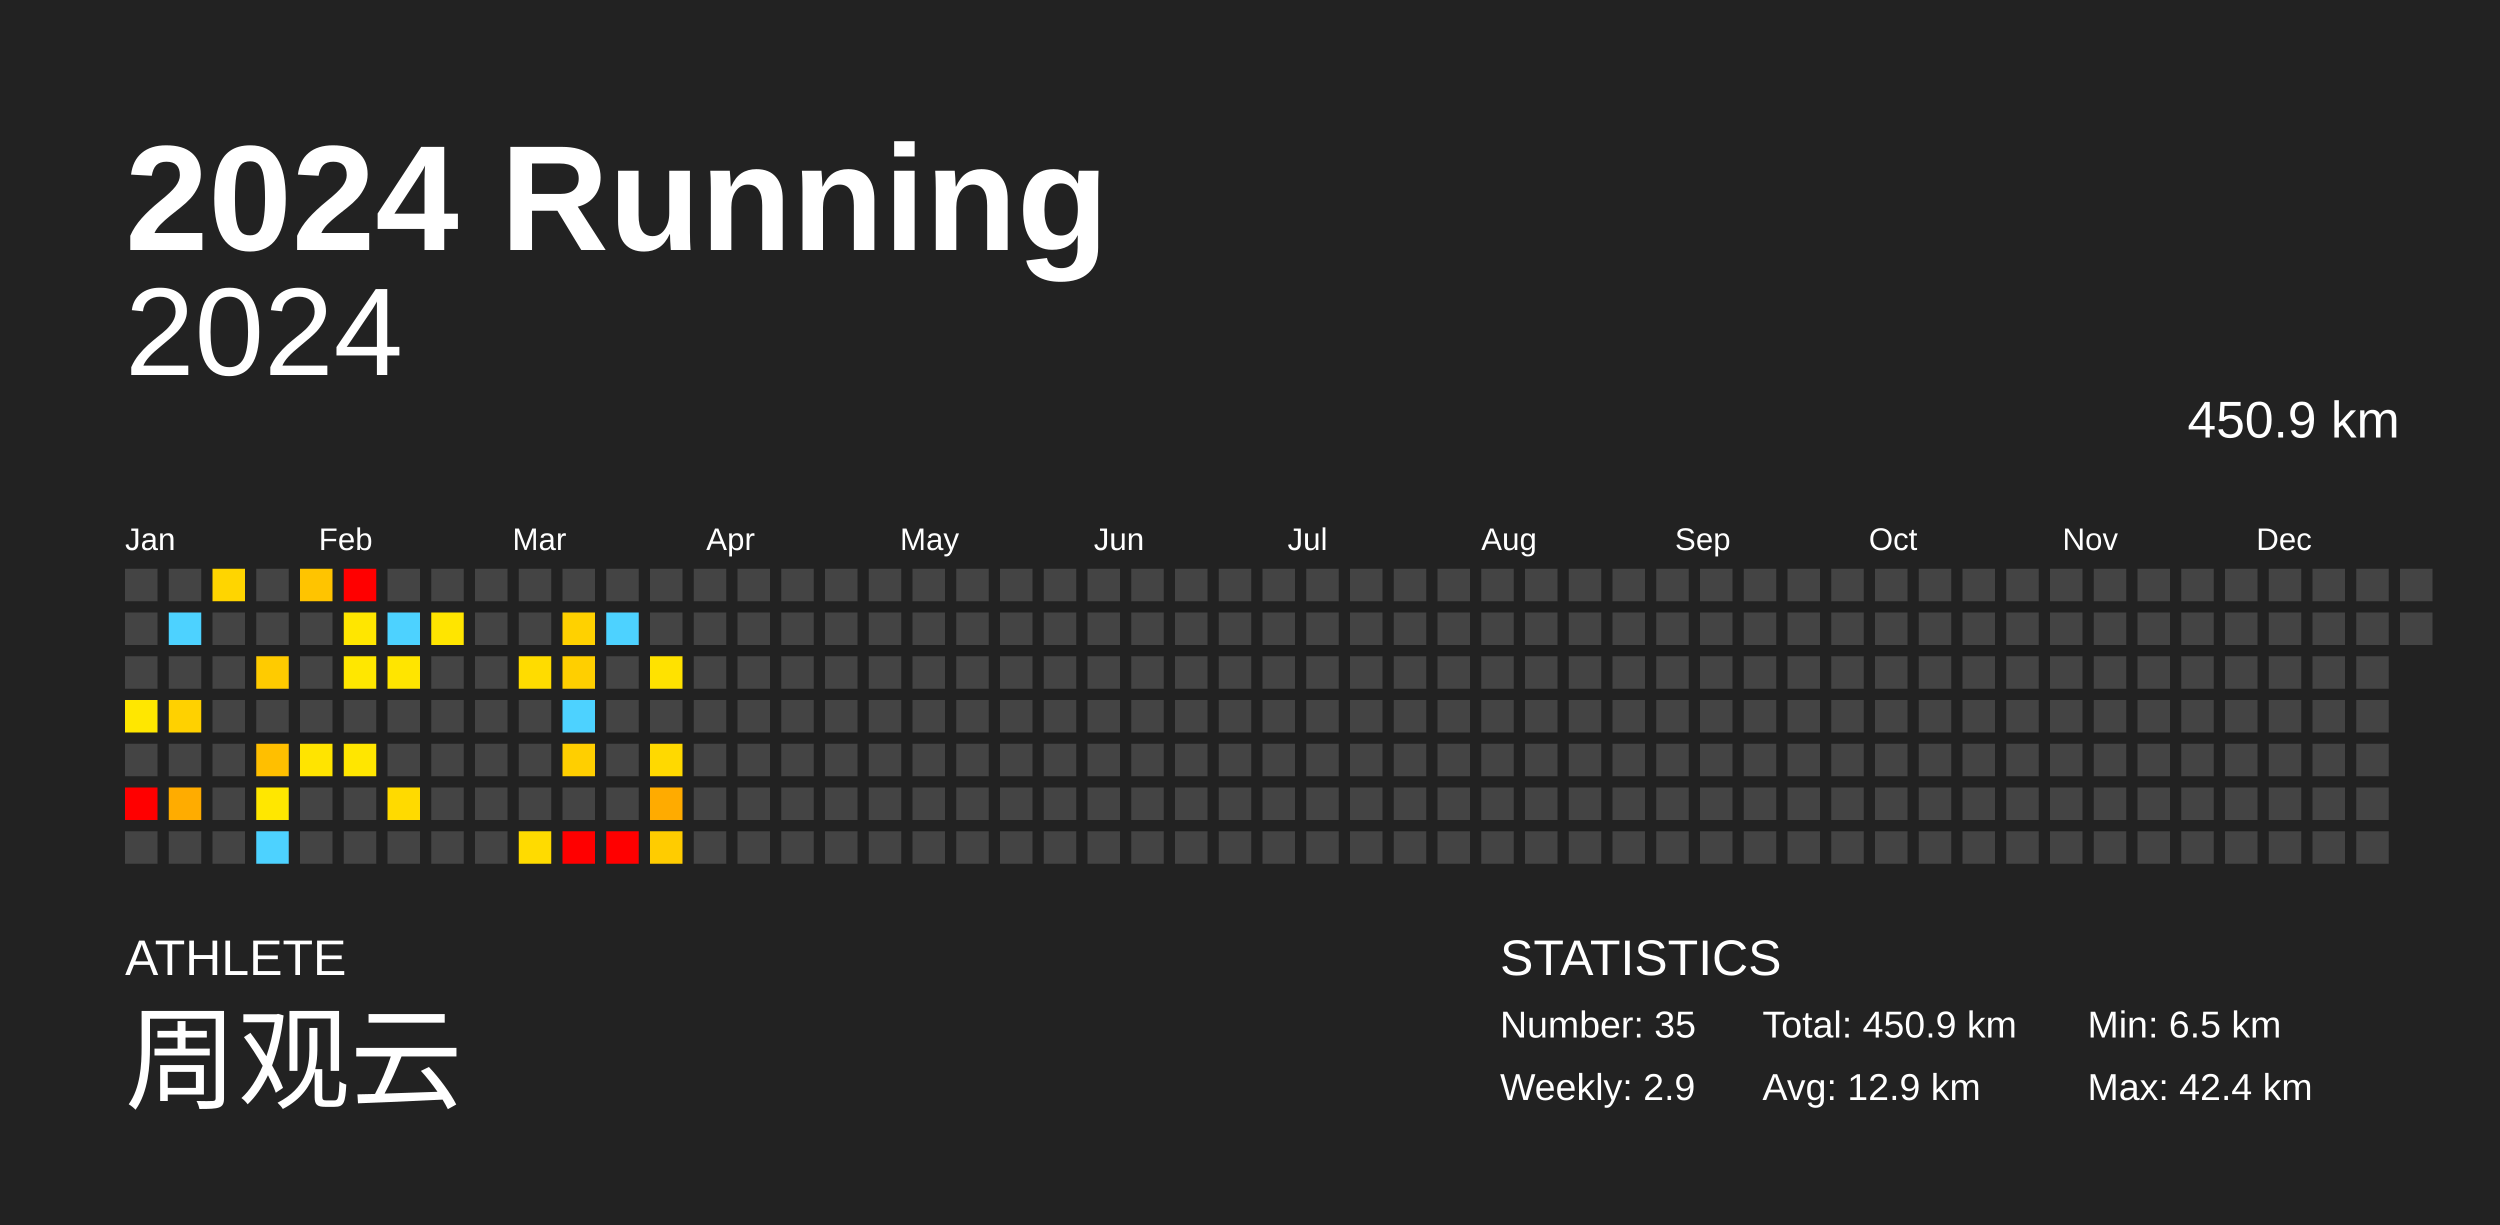
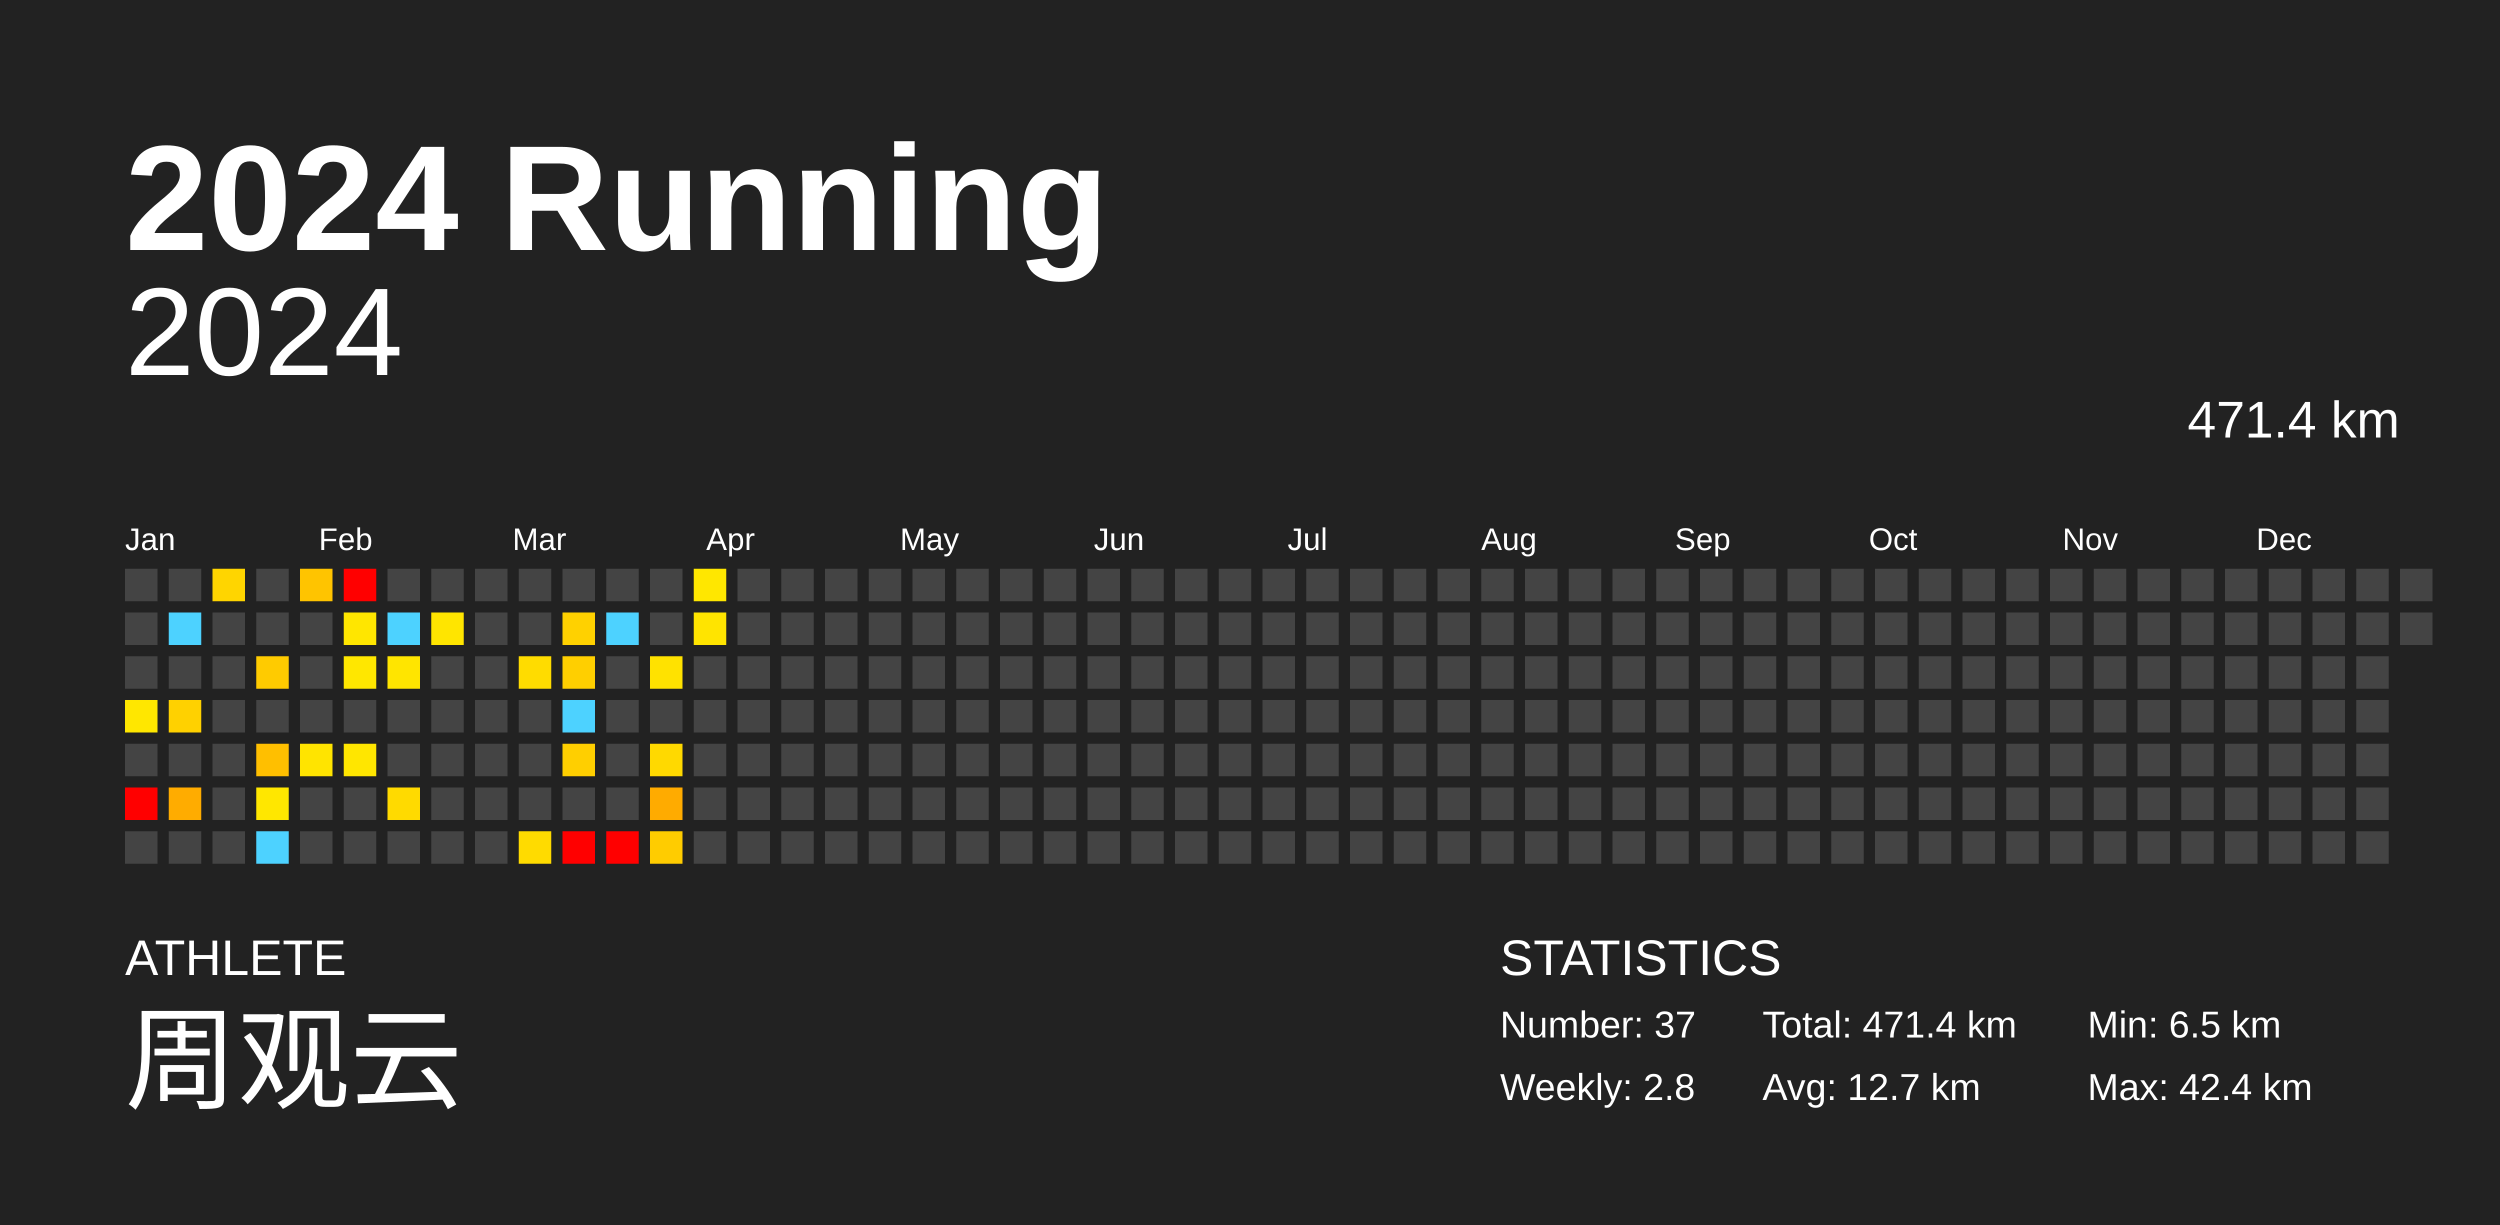
<svg xmlns="http://www.w3.org/2000/svg" baseProfile="full" height="98mm" version="1.1" viewBox="0,0,200,98" width="200mm">
  <defs />
  <rect fill="#222222" height="98" width="200" x="0" y="0" />
  <text fill="#FFFFFF" style="font-size:12px; font-family:Arial; font-weight:bold;" x="10" y="20">2024 Running</text>
  <text fill="#FFFFFF" style="font-size:4px; font-family:Arial" x="10" y="78">ATHLETE</text>
  <text fill="#FFFFFF" style="font-size:9px; font-family:Arial" x="10" y="88">周观云</text>
  <text fill="#FFFFFF" style="font-size:4px; font-family:Arial" x="120" y="78">STATISTICS</text>
-   <text fill="#FFFFFF" style="font-size:3px; font-family:Arial" x="120" y="83">Number: 35</text>
-   <text fill="#FFFFFF" style="font-size:3px; font-family:Arial" x="120" y="88">Weekly: 2.9</text>
-   <text fill="#FFFFFF" style="font-size:3px; font-family:Arial" x="141" y="83">Total: 450.9 km</text>
-   <text fill="#FFFFFF" style="font-size:3px; font-family:Arial" x="141" y="88">Avg: 12.9 km</text>
+   <text fill="#FFFFFF" style="font-size:3px; font-family:Arial" x="120" y="83">Number: 37</text>
+   <text fill="#FFFFFF" style="font-size:3px; font-family:Arial" x="120" y="88">Weekly: 2.8</text>
+   <text fill="#FFFFFF" style="font-size:3px; font-family:Arial" x="141" y="83">Total: 471.4 km</text>
+   <text fill="#FFFFFF" style="font-size:3px; font-family:Arial" x="141" y="88">Avg: 12.7 km</text>
  <text fill="#FFFFFF" style="font-size:3px; font-family:Arial" x="167" y="83">Min: 6.5 km</text>
  <text fill="#FFFFFF" style="font-size:3px; font-family:Arial" x="167" y="88">Max: 42.4 km</text>
  <text alignment-baseline="hanging" fill="#FFFFFF" style="font-size:10.0px; font-family:Arial;" x="10" y="30">2024</text>
-   <text alignment-baseline="hanging" fill="#FFFFFF" style="font-size:4.125px; font-family:Arial;" x="175" y="35">450.9 km</text>
+   <text alignment-baseline="hanging" fill="#FFFFFF" style="font-size:4.125px; font-family:Arial;" x="175" y="35">471.4 km</text>
  <text fill="#FFFFFF" style="font-size:2.5px; font-family:Arial" x="10.0" y="44">Jan</text>
  <text fill="#FFFFFF" style="font-size:2.5px; font-family:Arial" x="25.5" y="44">Feb</text>
  <text fill="#FFFFFF" style="font-size:2.5px; font-family:Arial" x="41.0" y="44">Mar</text>
  <text fill="#FFFFFF" style="font-size:2.5px; font-family:Arial" x="56.5" y="44">Apr</text>
  <text fill="#FFFFFF" style="font-size:2.5px; font-family:Arial" x="72.0" y="44">May</text>
  <text fill="#FFFFFF" style="font-size:2.5px; font-family:Arial" x="87.5" y="44">Jun</text>
  <text fill="#FFFFFF" style="font-size:2.5px; font-family:Arial" x="103.0" y="44">Jul</text>
  <text fill="#FFFFFF" style="font-size:2.5px; font-family:Arial" x="118.5" y="44">Aug</text>
  <text fill="#FFFFFF" style="font-size:2.5px; font-family:Arial" x="134.0" y="44">Sep</text>
  <text fill="#FFFFFF" style="font-size:2.5px; font-family:Arial" x="149.5" y="44">Oct</text>
  <text fill="#FFFFFF" style="font-size:2.5px; font-family:Arial" x="165.0" y="44">Nov</text>
  <text fill="#FFFFFF" style="font-size:2.5px; font-family:Arial" x="180.5" y="44">Dec</text>
  <rect fill="#444444" height="2.6" width="2.6" x="10.0" y="45.5" />
  <rect fill="#444444" height="2.6" width="2.6" x="10.0" y="49.0" />
  <rect fill="#444444" height="2.6" width="2.6" x="10.0" y="52.5" />
  <rect fill="#ffe700" height="2.6" width="2.6" x="10.0" y="56.0" />
  <rect fill="#444444" height="2.6" width="2.6" x="10.0" y="59.5" />
  <rect fill="red" height="2.6" width="2.6" x="10.0" y="63.0" />
  <rect fill="#444444" height="2.6" width="2.6" x="10.0" y="66.5" />
  <rect fill="#444444" height="2.6" width="2.6" x="13.5" y="45.5" />
  <rect fill="#4dd2ff" height="2.6" width="2.6" x="13.5" y="49.0" />
  <rect fill="#444444" height="2.6" width="2.6" x="13.5" y="52.5" />
  <rect fill="#ffd100" height="2.6" width="2.6" x="13.5" y="56.0" />
  <rect fill="#444444" height="2.6" width="2.6" x="13.5" y="59.5" />
  <rect fill="#ffac00" height="2.6" width="2.6" x="13.5" y="63.0" />
  <rect fill="#444444" height="2.6" width="2.6" x="13.5" y="66.5" />
  <rect fill="#ffd500" height="2.6" width="2.6" x="17.0" y="45.5" />
  <rect fill="#444444" height="2.6" width="2.6" x="17.0" y="49.0" />
  <rect fill="#444444" height="2.6" width="2.6" x="17.0" y="52.5" />
  <rect fill="#444444" height="2.6" width="2.6" x="17.0" y="56.0" />
  <rect fill="#444444" height="2.6" width="2.6" x="17.0" y="59.5" />
  <rect fill="#444444" height="2.6" width="2.6" x="17.0" y="63.0" />
  <rect fill="#444444" height="2.6" width="2.6" x="17.0" y="66.5" />
  <rect fill="#444444" height="2.6" width="2.6" x="20.5" y="45.5" />
  <rect fill="#444444" height="2.6" width="2.6" x="20.5" y="49.0" />
  <rect fill="#ffcb00" height="2.6" width="2.6" x="20.5" y="52.5" />
  <rect fill="#444444" height="2.6" width="2.6" x="20.5" y="56.0" />
  <rect fill="#ffbf00" height="2.6" width="2.6" x="20.5" y="59.5" />
  <rect fill="#ffe700" height="2.6" width="2.6" x="20.5" y="63.0" />
  <rect fill="#4dd2ff" height="2.6" width="2.6" x="20.5" y="66.5" />
  <rect fill="#ffc400" height="2.6" width="2.6" x="24.0" y="45.5" />
  <rect fill="#444444" height="2.6" width="2.6" x="24.0" y="49.0" />
  <rect fill="#444444" height="2.6" width="2.6" x="24.0" y="52.5" />
  <rect fill="#444444" height="2.6" width="2.6" x="24.0" y="56.0" />
  <rect fill="#ffe400" height="2.6" width="2.6" x="24.0" y="59.5" />
  <rect fill="#444444" height="2.6" width="2.6" x="24.0" y="63.0" />
  <rect fill="#444444" height="2.6" width="2.6" x="24.0" y="66.5" />
  <rect fill="red" height="2.6" width="2.6" x="27.5" y="45.5" />
  <rect fill="#ffe600" height="2.6" width="2.6" x="27.5" y="49.0" />
  <rect fill="#ffe700" height="2.6" width="2.6" x="27.5" y="52.5" />
  <rect fill="#444444" height="2.6" width="2.6" x="27.5" y="56.0" />
  <rect fill="#ffe600" height="2.6" width="2.6" x="27.5" y="59.5" />
  <rect fill="#444444" height="2.6" width="2.6" x="27.5" y="63.0" />
  <rect fill="#444444" height="2.6" width="2.6" x="27.5" y="66.5" />
  <rect fill="#444444" height="2.6" width="2.6" x="31.0" y="45.5" />
  <rect fill="#4dd2ff" height="2.6" width="2.6" x="31.0" y="49.0" />
  <rect fill="#ffe500" height="2.6" width="2.6" x="31.0" y="52.5" />
  <rect fill="#444444" height="2.6" width="2.6" x="31.0" y="56.0" />
  <rect fill="#444444" height="2.6" width="2.6" x="31.0" y="59.5" />
  <rect fill="#ffda00" height="2.6" width="2.6" x="31.0" y="63.0" />
  <rect fill="#444444" height="2.6" width="2.6" x="31.0" y="66.5" />
  <rect fill="#444444" height="2.6" width="2.6" x="34.5" y="45.5" />
  <rect fill="#ffe500" height="2.6" width="2.6" x="34.5" y="49.0" />
  <rect fill="#444444" height="2.6" width="2.6" x="34.5" y="52.5" />
  <rect fill="#444444" height="2.6" width="2.6" x="34.5" y="56.0" />
  <rect fill="#444444" height="2.6" width="2.6" x="34.5" y="59.5" />
  <rect fill="#444444" height="2.6" width="2.6" x="34.5" y="63.0" />
  <rect fill="#444444" height="2.6" width="2.6" x="34.5" y="66.5" />
  <rect fill="#444444" height="2.6" width="2.6" x="38.0" y="45.5" />
  <rect fill="#444444" height="2.6" width="2.6" x="38.0" y="49.0" />
  <rect fill="#444444" height="2.6" width="2.6" x="38.0" y="52.5" />
  <rect fill="#444444" height="2.6" width="2.6" x="38.0" y="56.0" />
  <rect fill="#444444" height="2.6" width="2.6" x="38.0" y="59.5" />
  <rect fill="#444444" height="2.6" width="2.6" x="38.0" y="63.0" />
  <rect fill="#444444" height="2.6" width="2.6" x="38.0" y="66.5" />
  <rect fill="#444444" height="2.6" width="2.6" x="41.5" y="45.5" />
  <rect fill="#444444" height="2.6" width="2.6" x="41.5" y="49.0" />
  <rect fill="#ffdc00" height="2.6" width="2.6" x="41.5" y="52.5" />
  <rect fill="#444444" height="2.6" width="2.6" x="41.5" y="56.0" />
  <rect fill="#444444" height="2.6" width="2.6" x="41.5" y="59.5" />
  <rect fill="#444444" height="2.6" width="2.6" x="41.5" y="63.0" />
  <rect fill="#ffdb00" height="2.6" width="2.6" x="41.5" y="66.5" />
  <rect fill="#444444" height="2.6" width="2.6" x="45.0" y="45.5" />
  <rect fill="#ffd100" height="2.6" width="2.6" x="45.0" y="49.0" />
  <rect fill="#ffcf00" height="2.6" width="2.6" x="45.0" y="52.5" />
  <rect fill="#4dd2ff" height="2.6" width="2.6" x="45.0" y="56.0" />
  <rect fill="#ffcf00" height="2.6" width="2.6" x="45.0" y="59.5" />
  <rect fill="#444444" height="2.6" width="2.6" x="45.0" y="63.0" />
  <rect fill="red" height="2.6" width="2.6" x="45.0" y="66.5" />
  <rect fill="#444444" height="2.6" width="2.6" x="48.5" y="45.5" />
  <rect fill="#4dd2ff" height="2.6" width="2.6" x="48.5" y="49.0" />
  <rect fill="#444444" height="2.6" width="2.6" x="48.5" y="52.5" />
  <rect fill="#444444" height="2.6" width="2.6" x="48.5" y="56.0" />
  <rect fill="#444444" height="2.6" width="2.6" x="48.5" y="59.5" />
  <rect fill="#444444" height="2.6" width="2.6" x="48.5" y="63.0" />
  <rect fill="red" height="2.6" width="2.6" x="48.5" y="66.5" />
  <rect fill="#444444" height="2.6" width="2.6" x="52.0" y="45.5" />
  <rect fill="#444444" height="2.6" width="2.6" x="52.0" y="49.0" />
  <rect fill="#ffe200" height="2.6" width="2.6" x="52.0" y="52.5" />
  <rect fill="#444444" height="2.6" width="2.6" x="52.0" y="56.0" />
  <rect fill="#ffd900" height="2.6" width="2.6" x="52.0" y="59.5" />
  <rect fill="#ffab00" height="2.6" width="2.6" x="52.0" y="63.0" />
  <rect fill="#ffcc00" height="2.6" width="2.6" x="52.0" y="66.5" />
-   <rect fill="#444444" height="2.6" width="2.6" x="55.5" y="45.5" />
-   <rect fill="#444444" height="2.6" width="2.6" x="55.5" y="49.0" />
+   <rect fill="#ffe700" height="2.6" width="2.6" x="55.5" y="45.5" />
+   <rect fill="#ffe400" height="2.6" width="2.6" x="55.5" y="49.0" />
  <rect fill="#444444" height="2.6" width="2.6" x="55.5" y="52.5" />
  <rect fill="#444444" height="2.6" width="2.6" x="55.5" y="56.0" />
  <rect fill="#444444" height="2.6" width="2.6" x="55.5" y="59.5" />
  <rect fill="#444444" height="2.6" width="2.6" x="55.5" y="63.0" />
  <rect fill="#444444" height="2.6" width="2.6" x="55.5" y="66.5" />
  <rect fill="#444444" height="2.6" width="2.6" x="59.0" y="45.5" />
  <rect fill="#444444" height="2.6" width="2.6" x="59.0" y="49.0" />
  <rect fill="#444444" height="2.6" width="2.6" x="59.0" y="52.5" />
  <rect fill="#444444" height="2.6" width="2.6" x="59.0" y="56.0" />
  <rect fill="#444444" height="2.6" width="2.6" x="59.0" y="59.5" />
  <rect fill="#444444" height="2.6" width="2.6" x="59.0" y="63.0" />
  <rect fill="#444444" height="2.6" width="2.6" x="59.0" y="66.5" />
  <rect fill="#444444" height="2.6" width="2.6" x="62.5" y="45.5" />
  <rect fill="#444444" height="2.6" width="2.6" x="62.5" y="49.0" />
  <rect fill="#444444" height="2.6" width="2.6" x="62.5" y="52.5" />
  <rect fill="#444444" height="2.6" width="2.6" x="62.5" y="56.0" />
  <rect fill="#444444" height="2.6" width="2.6" x="62.5" y="59.5" />
  <rect fill="#444444" height="2.6" width="2.6" x="62.5" y="63.0" />
  <rect fill="#444444" height="2.6" width="2.6" x="62.5" y="66.5" />
  <rect fill="#444444" height="2.6" width="2.6" x="66.0" y="45.5" />
  <rect fill="#444444" height="2.6" width="2.6" x="66.0" y="49.0" />
  <rect fill="#444444" height="2.6" width="2.6" x="66.0" y="52.5" />
  <rect fill="#444444" height="2.6" width="2.6" x="66.0" y="56.0" />
  <rect fill="#444444" height="2.6" width="2.6" x="66.0" y="59.5" />
  <rect fill="#444444" height="2.6" width="2.6" x="66.0" y="63.0" />
  <rect fill="#444444" height="2.6" width="2.6" x="66.0" y="66.5" />
  <rect fill="#444444" height="2.6" width="2.6" x="69.5" y="45.5" />
  <rect fill="#444444" height="2.6" width="2.6" x="69.5" y="49.0" />
  <rect fill="#444444" height="2.6" width="2.6" x="69.5" y="52.5" />
  <rect fill="#444444" height="2.6" width="2.6" x="69.5" y="56.0" />
  <rect fill="#444444" height="2.6" width="2.6" x="69.5" y="59.5" />
  <rect fill="#444444" height="2.6" width="2.6" x="69.5" y="63.0" />
  <rect fill="#444444" height="2.6" width="2.6" x="69.5" y="66.5" />
  <rect fill="#444444" height="2.6" width="2.6" x="73.0" y="45.5" />
  <rect fill="#444444" height="2.6" width="2.6" x="73.0" y="49.0" />
  <rect fill="#444444" height="2.6" width="2.6" x="73.0" y="52.5" />
  <rect fill="#444444" height="2.6" width="2.6" x="73.0" y="56.0" />
  <rect fill="#444444" height="2.6" width="2.6" x="73.0" y="59.5" />
  <rect fill="#444444" height="2.6" width="2.6" x="73.0" y="63.0" />
  <rect fill="#444444" height="2.6" width="2.6" x="73.0" y="66.5" />
  <rect fill="#444444" height="2.6" width="2.6" x="76.5" y="45.5" />
  <rect fill="#444444" height="2.6" width="2.6" x="76.5" y="49.0" />
  <rect fill="#444444" height="2.6" width="2.6" x="76.5" y="52.5" />
  <rect fill="#444444" height="2.6" width="2.6" x="76.5" y="56.0" />
  <rect fill="#444444" height="2.6" width="2.6" x="76.5" y="59.5" />
  <rect fill="#444444" height="2.6" width="2.6" x="76.5" y="63.0" />
  <rect fill="#444444" height="2.6" width="2.6" x="76.5" y="66.5" />
  <rect fill="#444444" height="2.6" width="2.6" x="80.0" y="45.5" />
  <rect fill="#444444" height="2.6" width="2.6" x="80.0" y="49.0" />
  <rect fill="#444444" height="2.6" width="2.6" x="80.0" y="52.5" />
  <rect fill="#444444" height="2.6" width="2.6" x="80.0" y="56.0" />
  <rect fill="#444444" height="2.6" width="2.6" x="80.0" y="59.5" />
  <rect fill="#444444" height="2.6" width="2.6" x="80.0" y="63.0" />
  <rect fill="#444444" height="2.6" width="2.6" x="80.0" y="66.5" />
  <rect fill="#444444" height="2.6" width="2.6" x="83.5" y="45.5" />
  <rect fill="#444444" height="2.6" width="2.6" x="83.5" y="49.0" />
  <rect fill="#444444" height="2.6" width="2.6" x="83.5" y="52.5" />
  <rect fill="#444444" height="2.6" width="2.6" x="83.5" y="56.0" />
  <rect fill="#444444" height="2.6" width="2.6" x="83.5" y="59.5" />
  <rect fill="#444444" height="2.6" width="2.6" x="83.5" y="63.0" />
  <rect fill="#444444" height="2.6" width="2.6" x="83.5" y="66.5" />
  <rect fill="#444444" height="2.6" width="2.6" x="87.0" y="45.5" />
  <rect fill="#444444" height="2.6" width="2.6" x="87.0" y="49.0" />
  <rect fill="#444444" height="2.6" width="2.6" x="87.0" y="52.5" />
  <rect fill="#444444" height="2.6" width="2.6" x="87.0" y="56.0" />
  <rect fill="#444444" height="2.6" width="2.6" x="87.0" y="59.5" />
  <rect fill="#444444" height="2.6" width="2.6" x="87.0" y="63.0" />
  <rect fill="#444444" height="2.6" width="2.6" x="87.0" y="66.5" />
  <rect fill="#444444" height="2.6" width="2.6" x="90.5" y="45.5" />
  <rect fill="#444444" height="2.6" width="2.6" x="90.5" y="49.0" />
  <rect fill="#444444" height="2.6" width="2.6" x="90.5" y="52.5" />
  <rect fill="#444444" height="2.6" width="2.6" x="90.5" y="56.0" />
  <rect fill="#444444" height="2.6" width="2.6" x="90.5" y="59.5" />
  <rect fill="#444444" height="2.6" width="2.6" x="90.5" y="63.0" />
  <rect fill="#444444" height="2.6" width="2.6" x="90.5" y="66.5" />
  <rect fill="#444444" height="2.6" width="2.6" x="94.0" y="45.5" />
  <rect fill="#444444" height="2.6" width="2.6" x="94.0" y="49.0" />
  <rect fill="#444444" height="2.6" width="2.6" x="94.0" y="52.5" />
  <rect fill="#444444" height="2.6" width="2.6" x="94.0" y="56.0" />
  <rect fill="#444444" height="2.6" width="2.6" x="94.0" y="59.5" />
  <rect fill="#444444" height="2.6" width="2.6" x="94.0" y="63.0" />
  <rect fill="#444444" height="2.6" width="2.6" x="94.0" y="66.5" />
  <rect fill="#444444" height="2.6" width="2.6" x="97.5" y="45.5" />
  <rect fill="#444444" height="2.6" width="2.6" x="97.5" y="49.0" />
  <rect fill="#444444" height="2.6" width="2.6" x="97.5" y="52.5" />
  <rect fill="#444444" height="2.6" width="2.6" x="97.5" y="56.0" />
  <rect fill="#444444" height="2.6" width="2.6" x="97.5" y="59.5" />
  <rect fill="#444444" height="2.6" width="2.6" x="97.5" y="63.0" />
  <rect fill="#444444" height="2.6" width="2.6" x="97.5" y="66.5" />
  <rect fill="#444444" height="2.6" width="2.6" x="101.0" y="45.5" />
  <rect fill="#444444" height="2.6" width="2.6" x="101.0" y="49.0" />
  <rect fill="#444444" height="2.6" width="2.6" x="101.0" y="52.5" />
  <rect fill="#444444" height="2.6" width="2.6" x="101.0" y="56.0" />
  <rect fill="#444444" height="2.6" width="2.6" x="101.0" y="59.5" />
  <rect fill="#444444" height="2.6" width="2.6" x="101.0" y="63.0" />
  <rect fill="#444444" height="2.6" width="2.6" x="101.0" y="66.5" />
  <rect fill="#444444" height="2.6" width="2.6" x="104.5" y="45.5" />
  <rect fill="#444444" height="2.6" width="2.6" x="104.5" y="49.0" />
  <rect fill="#444444" height="2.6" width="2.6" x="104.5" y="52.5" />
  <rect fill="#444444" height="2.6" width="2.6" x="104.5" y="56.0" />
  <rect fill="#444444" height="2.6" width="2.6" x="104.5" y="59.5" />
  <rect fill="#444444" height="2.6" width="2.6" x="104.5" y="63.0" />
  <rect fill="#444444" height="2.6" width="2.6" x="104.5" y="66.5" />
  <rect fill="#444444" height="2.6" width="2.6" x="108.0" y="45.5" />
  <rect fill="#444444" height="2.6" width="2.6" x="108.0" y="49.0" />
  <rect fill="#444444" height="2.6" width="2.6" x="108.0" y="52.5" />
  <rect fill="#444444" height="2.6" width="2.6" x="108.0" y="56.0" />
  <rect fill="#444444" height="2.6" width="2.6" x="108.0" y="59.5" />
  <rect fill="#444444" height="2.6" width="2.6" x="108.0" y="63.0" />
  <rect fill="#444444" height="2.6" width="2.6" x="108.0" y="66.5" />
  <rect fill="#444444" height="2.6" width="2.6" x="111.5" y="45.5" />
  <rect fill="#444444" height="2.6" width="2.6" x="111.5" y="49.0" />
  <rect fill="#444444" height="2.6" width="2.6" x="111.5" y="52.5" />
  <rect fill="#444444" height="2.6" width="2.6" x="111.5" y="56.0" />
  <rect fill="#444444" height="2.6" width="2.6" x="111.5" y="59.5" />
  <rect fill="#444444" height="2.6" width="2.6" x="111.5" y="63.0" />
  <rect fill="#444444" height="2.6" width="2.6" x="111.5" y="66.5" />
  <rect fill="#444444" height="2.6" width="2.6" x="115.0" y="45.5" />
  <rect fill="#444444" height="2.6" width="2.6" x="115.0" y="49.0" />
  <rect fill="#444444" height="2.6" width="2.6" x="115.0" y="52.5" />
  <rect fill="#444444" height="2.6" width="2.6" x="115.0" y="56.0" />
  <rect fill="#444444" height="2.6" width="2.6" x="115.0" y="59.5" />
  <rect fill="#444444" height="2.6" width="2.6" x="115.0" y="63.0" />
  <rect fill="#444444" height="2.6" width="2.6" x="115.0" y="66.5" />
  <rect fill="#444444" height="2.6" width="2.6" x="118.5" y="45.5" />
  <rect fill="#444444" height="2.6" width="2.6" x="118.5" y="49.0" />
  <rect fill="#444444" height="2.6" width="2.6" x="118.5" y="52.5" />
  <rect fill="#444444" height="2.6" width="2.6" x="118.5" y="56.0" />
  <rect fill="#444444" height="2.6" width="2.6" x="118.5" y="59.5" />
  <rect fill="#444444" height="2.6" width="2.6" x="118.5" y="63.0" />
  <rect fill="#444444" height="2.6" width="2.6" x="118.5" y="66.5" />
  <rect fill="#444444" height="2.6" width="2.6" x="122.0" y="45.5" />
  <rect fill="#444444" height="2.6" width="2.6" x="122.0" y="49.0" />
  <rect fill="#444444" height="2.6" width="2.6" x="122.0" y="52.5" />
  <rect fill="#444444" height="2.6" width="2.6" x="122.0" y="56.0" />
  <rect fill="#444444" height="2.6" width="2.6" x="122.0" y="59.5" />
  <rect fill="#444444" height="2.6" width="2.6" x="122.0" y="63.0" />
  <rect fill="#444444" height="2.6" width="2.6" x="122.0" y="66.5" />
  <rect fill="#444444" height="2.6" width="2.6" x="125.5" y="45.5" />
  <rect fill="#444444" height="2.6" width="2.6" x="125.5" y="49.0" />
  <rect fill="#444444" height="2.6" width="2.6" x="125.5" y="52.5" />
  <rect fill="#444444" height="2.6" width="2.6" x="125.5" y="56.0" />
  <rect fill="#444444" height="2.6" width="2.6" x="125.5" y="59.5" />
  <rect fill="#444444" height="2.6" width="2.6" x="125.5" y="63.0" />
  <rect fill="#444444" height="2.6" width="2.6" x="125.5" y="66.5" />
  <rect fill="#444444" height="2.6" width="2.6" x="129.0" y="45.5" />
  <rect fill="#444444" height="2.6" width="2.6" x="129.0" y="49.0" />
  <rect fill="#444444" height="2.6" width="2.6" x="129.0" y="52.5" />
  <rect fill="#444444" height="2.6" width="2.6" x="129.0" y="56.0" />
  <rect fill="#444444" height="2.6" width="2.6" x="129.0" y="59.5" />
  <rect fill="#444444" height="2.6" width="2.6" x="129.0" y="63.0" />
  <rect fill="#444444" height="2.6" width="2.6" x="129.0" y="66.5" />
  <rect fill="#444444" height="2.6" width="2.6" x="132.5" y="45.5" />
  <rect fill="#444444" height="2.6" width="2.6" x="132.5" y="49.0" />
  <rect fill="#444444" height="2.6" width="2.6" x="132.5" y="52.5" />
  <rect fill="#444444" height="2.6" width="2.6" x="132.5" y="56.0" />
  <rect fill="#444444" height="2.6" width="2.6" x="132.5" y="59.5" />
  <rect fill="#444444" height="2.6" width="2.6" x="132.5" y="63.0" />
  <rect fill="#444444" height="2.6" width="2.6" x="132.5" y="66.5" />
  <rect fill="#444444" height="2.6" width="2.6" x="136.0" y="45.5" />
  <rect fill="#444444" height="2.6" width="2.6" x="136.0" y="49.0" />
  <rect fill="#444444" height="2.6" width="2.6" x="136.0" y="52.5" />
  <rect fill="#444444" height="2.6" width="2.6" x="136.0" y="56.0" />
  <rect fill="#444444" height="2.6" width="2.6" x="136.0" y="59.5" />
  <rect fill="#444444" height="2.6" width="2.6" x="136.0" y="63.0" />
  <rect fill="#444444" height="2.6" width="2.6" x="136.0" y="66.5" />
  <rect fill="#444444" height="2.6" width="2.6" x="139.5" y="45.5" />
  <rect fill="#444444" height="2.6" width="2.6" x="139.5" y="49.0" />
  <rect fill="#444444" height="2.6" width="2.6" x="139.5" y="52.5" />
  <rect fill="#444444" height="2.6" width="2.6" x="139.5" y="56.0" />
  <rect fill="#444444" height="2.6" width="2.6" x="139.5" y="59.5" />
  <rect fill="#444444" height="2.6" width="2.6" x="139.5" y="63.0" />
  <rect fill="#444444" height="2.6" width="2.6" x="139.5" y="66.5" />
  <rect fill="#444444" height="2.6" width="2.6" x="143.0" y="45.5" />
  <rect fill="#444444" height="2.6" width="2.6" x="143.0" y="49.0" />
  <rect fill="#444444" height="2.6" width="2.6" x="143.0" y="52.5" />
  <rect fill="#444444" height="2.6" width="2.6" x="143.0" y="56.0" />
  <rect fill="#444444" height="2.6" width="2.6" x="143.0" y="59.5" />
  <rect fill="#444444" height="2.6" width="2.6" x="143.0" y="63.0" />
  <rect fill="#444444" height="2.6" width="2.6" x="143.0" y="66.5" />
  <rect fill="#444444" height="2.6" width="2.6" x="146.5" y="45.5" />
  <rect fill="#444444" height="2.6" width="2.6" x="146.5" y="49.0" />
  <rect fill="#444444" height="2.6" width="2.6" x="146.5" y="52.5" />
  <rect fill="#444444" height="2.6" width="2.6" x="146.5" y="56.0" />
  <rect fill="#444444" height="2.6" width="2.6" x="146.5" y="59.5" />
  <rect fill="#444444" height="2.6" width="2.6" x="146.5" y="63.0" />
  <rect fill="#444444" height="2.6" width="2.6" x="146.5" y="66.5" />
  <rect fill="#444444" height="2.6" width="2.6" x="150.0" y="45.5" />
  <rect fill="#444444" height="2.6" width="2.6" x="150.0" y="49.0" />
  <rect fill="#444444" height="2.6" width="2.6" x="150.0" y="52.5" />
  <rect fill="#444444" height="2.6" width="2.6" x="150.0" y="56.0" />
  <rect fill="#444444" height="2.6" width="2.6" x="150.0" y="59.5" />
  <rect fill="#444444" height="2.6" width="2.6" x="150.0" y="63.0" />
  <rect fill="#444444" height="2.6" width="2.6" x="150.0" y="66.5" />
  <rect fill="#444444" height="2.6" width="2.6" x="153.5" y="45.5" />
  <rect fill="#444444" height="2.6" width="2.6" x="153.5" y="49.0" />
  <rect fill="#444444" height="2.6" width="2.6" x="153.5" y="52.5" />
  <rect fill="#444444" height="2.6" width="2.6" x="153.5" y="56.0" />
  <rect fill="#444444" height="2.6" width="2.6" x="153.5" y="59.5" />
  <rect fill="#444444" height="2.6" width="2.6" x="153.5" y="63.0" />
  <rect fill="#444444" height="2.6" width="2.6" x="153.5" y="66.5" />
  <rect fill="#444444" height="2.6" width="2.6" x="157.0" y="45.5" />
  <rect fill="#444444" height="2.6" width="2.6" x="157.0" y="49.0" />
  <rect fill="#444444" height="2.6" width="2.6" x="157.0" y="52.5" />
  <rect fill="#444444" height="2.6" width="2.6" x="157.0" y="56.0" />
  <rect fill="#444444" height="2.6" width="2.6" x="157.0" y="59.5" />
  <rect fill="#444444" height="2.6" width="2.6" x="157.0" y="63.0" />
  <rect fill="#444444" height="2.6" width="2.6" x="157.0" y="66.5" />
  <rect fill="#444444" height="2.6" width="2.6" x="160.5" y="45.5" />
  <rect fill="#444444" height="2.6" width="2.6" x="160.5" y="49.0" />
  <rect fill="#444444" height="2.6" width="2.6" x="160.5" y="52.5" />
  <rect fill="#444444" height="2.6" width="2.6" x="160.5" y="56.0" />
  <rect fill="#444444" height="2.6" width="2.6" x="160.5" y="59.5" />
  <rect fill="#444444" height="2.6" width="2.6" x="160.5" y="63.0" />
  <rect fill="#444444" height="2.6" width="2.6" x="160.5" y="66.5" />
  <rect fill="#444444" height="2.6" width="2.6" x="164.0" y="45.5" />
  <rect fill="#444444" height="2.6" width="2.6" x="164.0" y="49.0" />
  <rect fill="#444444" height="2.6" width="2.6" x="164.0" y="52.5" />
  <rect fill="#444444" height="2.6" width="2.6" x="164.0" y="56.0" />
  <rect fill="#444444" height="2.6" width="2.6" x="164.0" y="59.5" />
  <rect fill="#444444" height="2.6" width="2.6" x="164.0" y="63.0" />
  <rect fill="#444444" height="2.6" width="2.6" x="164.0" y="66.5" />
  <rect fill="#444444" height="2.6" width="2.6" x="167.5" y="45.5" />
  <rect fill="#444444" height="2.6" width="2.6" x="167.5" y="49.0" />
  <rect fill="#444444" height="2.6" width="2.6" x="167.5" y="52.5" />
  <rect fill="#444444" height="2.6" width="2.6" x="167.5" y="56.0" />
  <rect fill="#444444" height="2.6" width="2.6" x="167.5" y="59.5" />
  <rect fill="#444444" height="2.6" width="2.6" x="167.5" y="63.0" />
  <rect fill="#444444" height="2.6" width="2.6" x="167.5" y="66.5" />
  <rect fill="#444444" height="2.6" width="2.6" x="171.0" y="45.5" />
  <rect fill="#444444" height="2.6" width="2.6" x="171.0" y="49.0" />
  <rect fill="#444444" height="2.6" width="2.6" x="171.0" y="52.5" />
  <rect fill="#444444" height="2.6" width="2.6" x="171.0" y="56.0" />
  <rect fill="#444444" height="2.6" width="2.6" x="171.0" y="59.5" />
  <rect fill="#444444" height="2.6" width="2.6" x="171.0" y="63.0" />
  <rect fill="#444444" height="2.6" width="2.6" x="171.0" y="66.5" />
  <rect fill="#444444" height="2.6" width="2.6" x="174.5" y="45.5" />
  <rect fill="#444444" height="2.6" width="2.6" x="174.5" y="49.0" />
  <rect fill="#444444" height="2.6" width="2.6" x="174.5" y="52.5" />
  <rect fill="#444444" height="2.6" width="2.6" x="174.5" y="56.0" />
  <rect fill="#444444" height="2.6" width="2.6" x="174.5" y="59.5" />
  <rect fill="#444444" height="2.6" width="2.6" x="174.5" y="63.0" />
  <rect fill="#444444" height="2.6" width="2.6" x="174.5" y="66.5" />
  <rect fill="#444444" height="2.6" width="2.6" x="178.0" y="45.5" />
  <rect fill="#444444" height="2.6" width="2.6" x="178.0" y="49.0" />
  <rect fill="#444444" height="2.6" width="2.6" x="178.0" y="52.5" />
  <rect fill="#444444" height="2.6" width="2.6" x="178.0" y="56.0" />
  <rect fill="#444444" height="2.6" width="2.6" x="178.0" y="59.5" />
  <rect fill="#444444" height="2.6" width="2.6" x="178.0" y="63.0" />
  <rect fill="#444444" height="2.6" width="2.6" x="178.0" y="66.5" />
  <rect fill="#444444" height="2.6" width="2.6" x="181.5" y="45.5" />
  <rect fill="#444444" height="2.6" width="2.6" x="181.5" y="49.0" />
  <rect fill="#444444" height="2.6" width="2.6" x="181.5" y="52.5" />
  <rect fill="#444444" height="2.6" width="2.6" x="181.5" y="56.0" />
  <rect fill="#444444" height="2.6" width="2.6" x="181.5" y="59.5" />
  <rect fill="#444444" height="2.6" width="2.6" x="181.5" y="63.0" />
  <rect fill="#444444" height="2.6" width="2.6" x="181.5" y="66.5" />
  <rect fill="#444444" height="2.6" width="2.6" x="185.0" y="45.5" />
  <rect fill="#444444" height="2.6" width="2.6" x="185.0" y="49.0" />
  <rect fill="#444444" height="2.6" width="2.6" x="185.0" y="52.5" />
  <rect fill="#444444" height="2.6" width="2.6" x="185.0" y="56.0" />
  <rect fill="#444444" height="2.6" width="2.6" x="185.0" y="59.5" />
  <rect fill="#444444" height="2.6" width="2.6" x="185.0" y="63.0" />
  <rect fill="#444444" height="2.6" width="2.6" x="185.0" y="66.5" />
  <rect fill="#444444" height="2.6" width="2.6" x="188.5" y="45.5" />
  <rect fill="#444444" height="2.6" width="2.6" x="188.5" y="49.0" />
  <rect fill="#444444" height="2.6" width="2.6" x="188.5" y="52.5" />
  <rect fill="#444444" height="2.6" width="2.6" x="188.5" y="56.0" />
  <rect fill="#444444" height="2.6" width="2.6" x="188.5" y="59.5" />
  <rect fill="#444444" height="2.6" width="2.6" x="188.5" y="63.0" />
  <rect fill="#444444" height="2.6" width="2.6" x="188.5" y="66.5" />
  <rect fill="#444444" height="2.6" width="2.6" x="192.0" y="45.5" />
  <rect fill="#444444" height="2.6" width="2.6" x="192.0" y="49.0" />
</svg>
